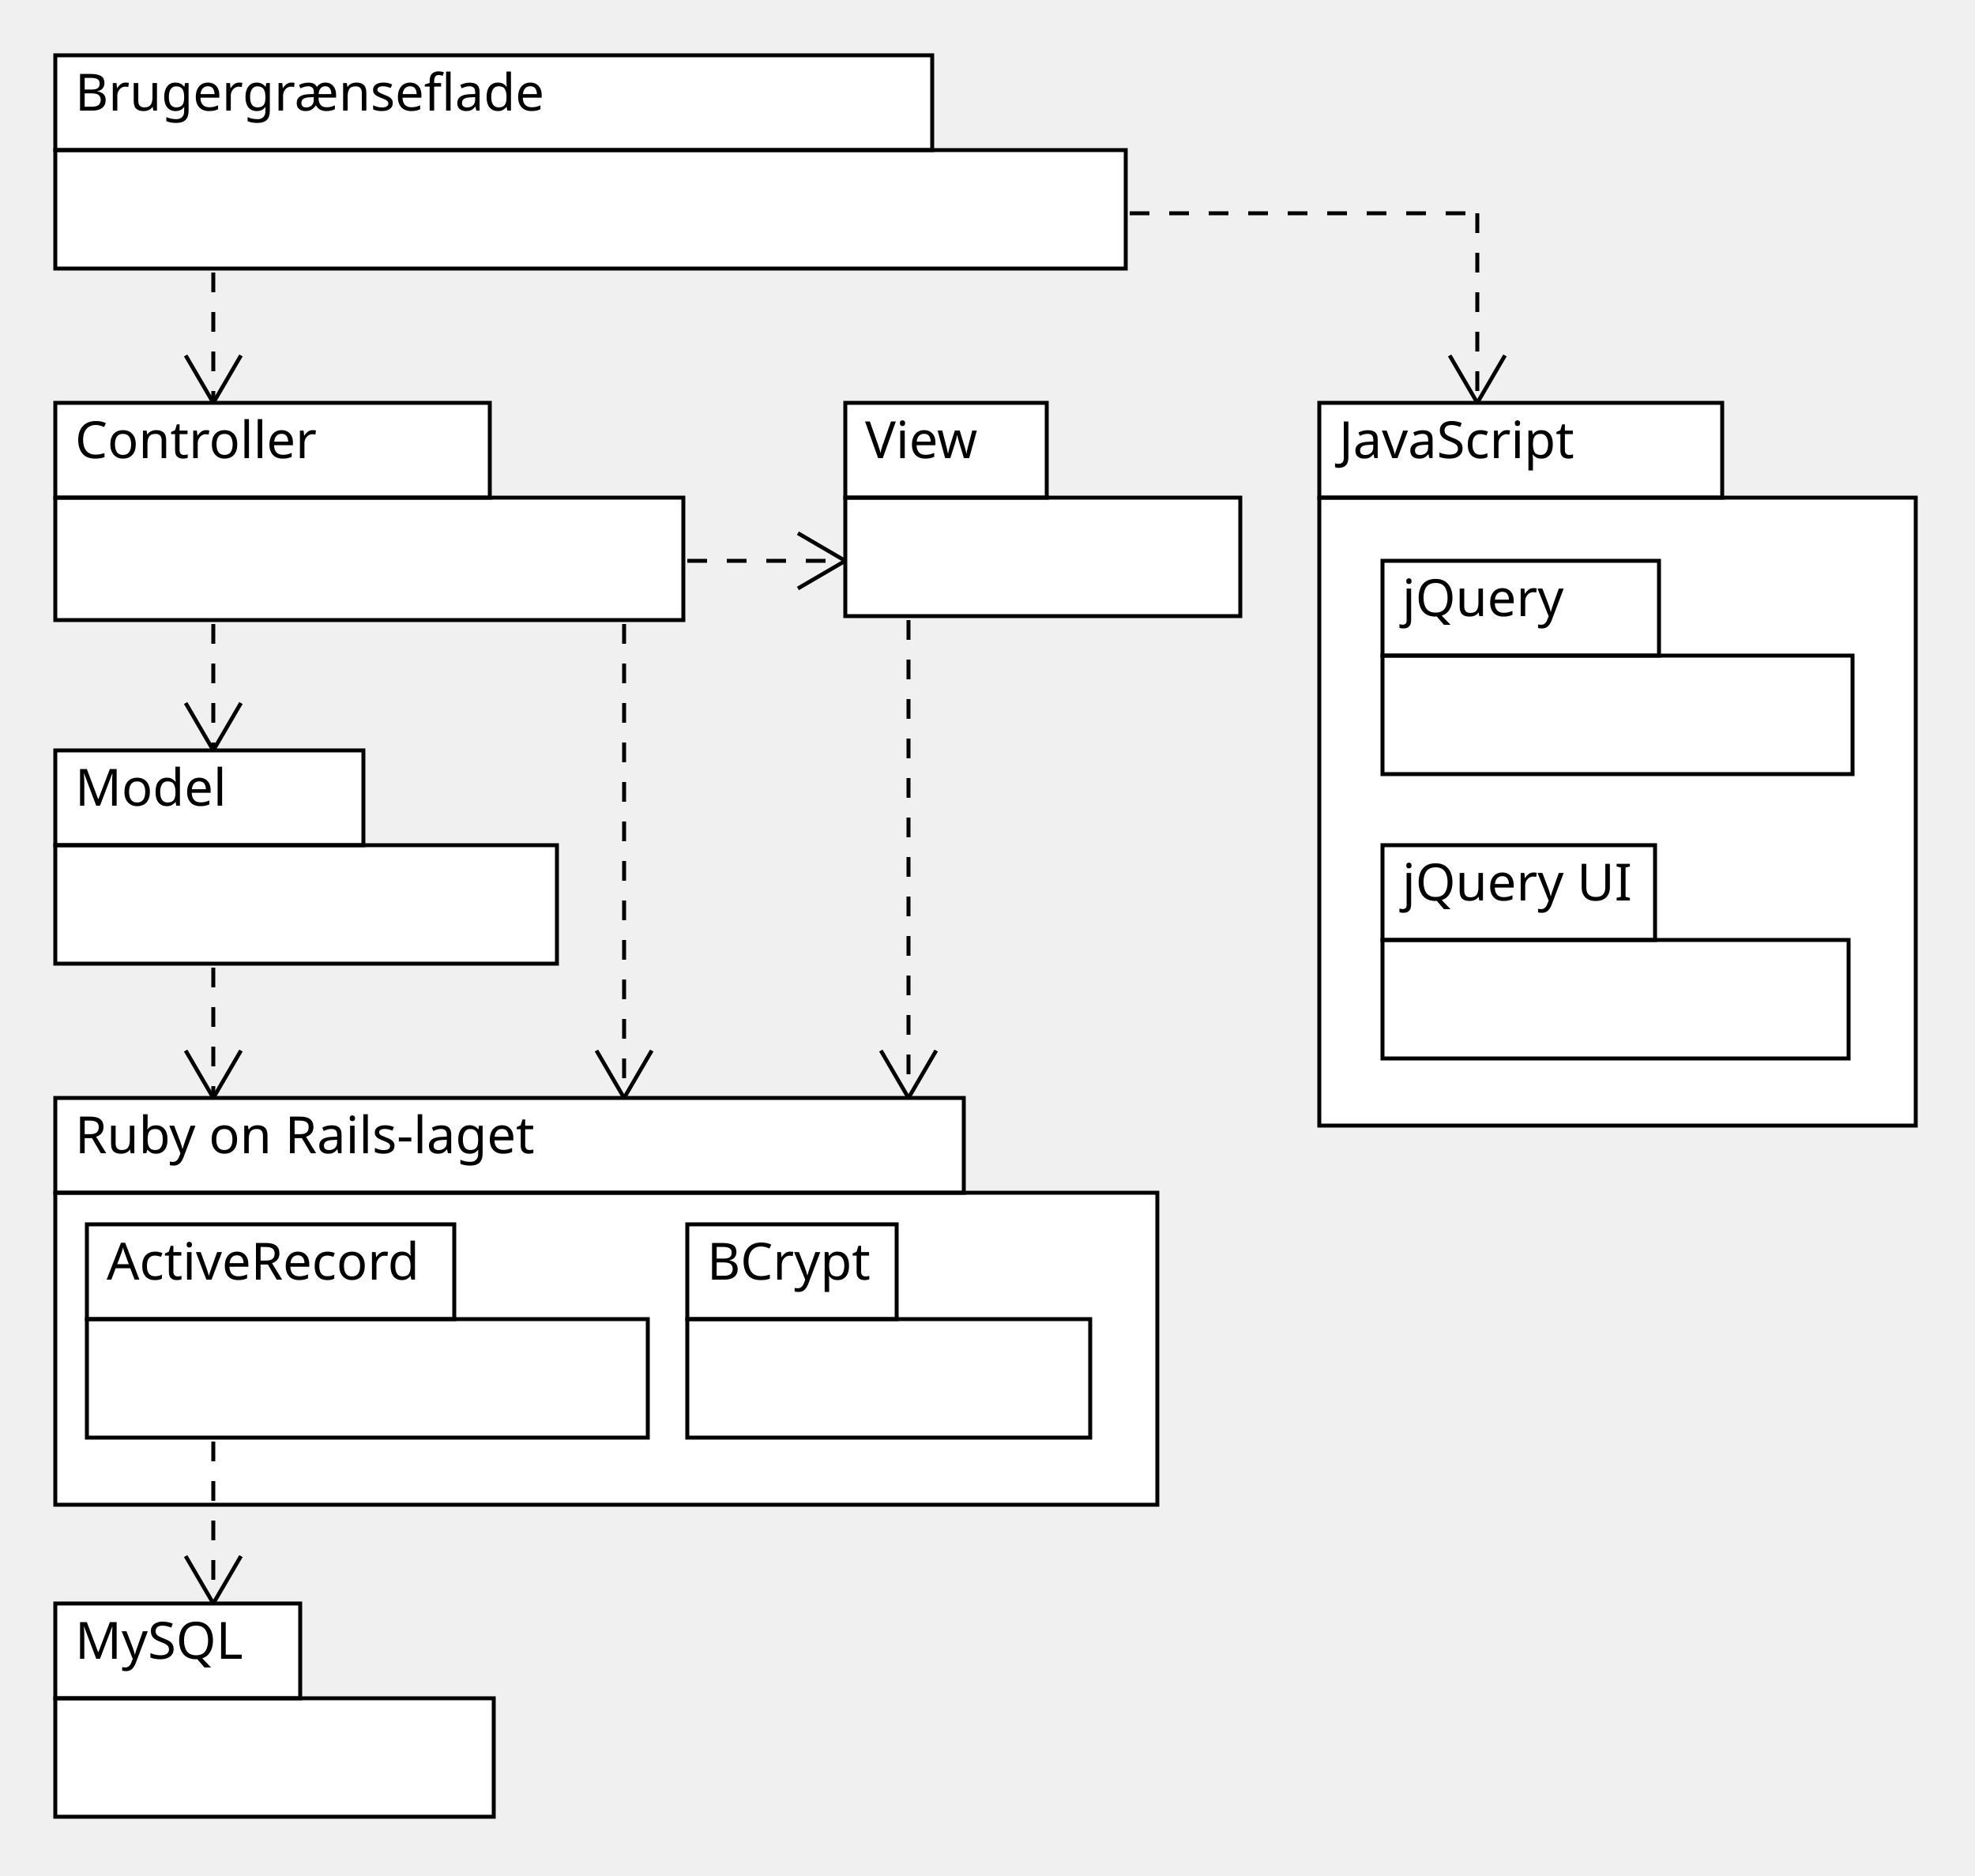
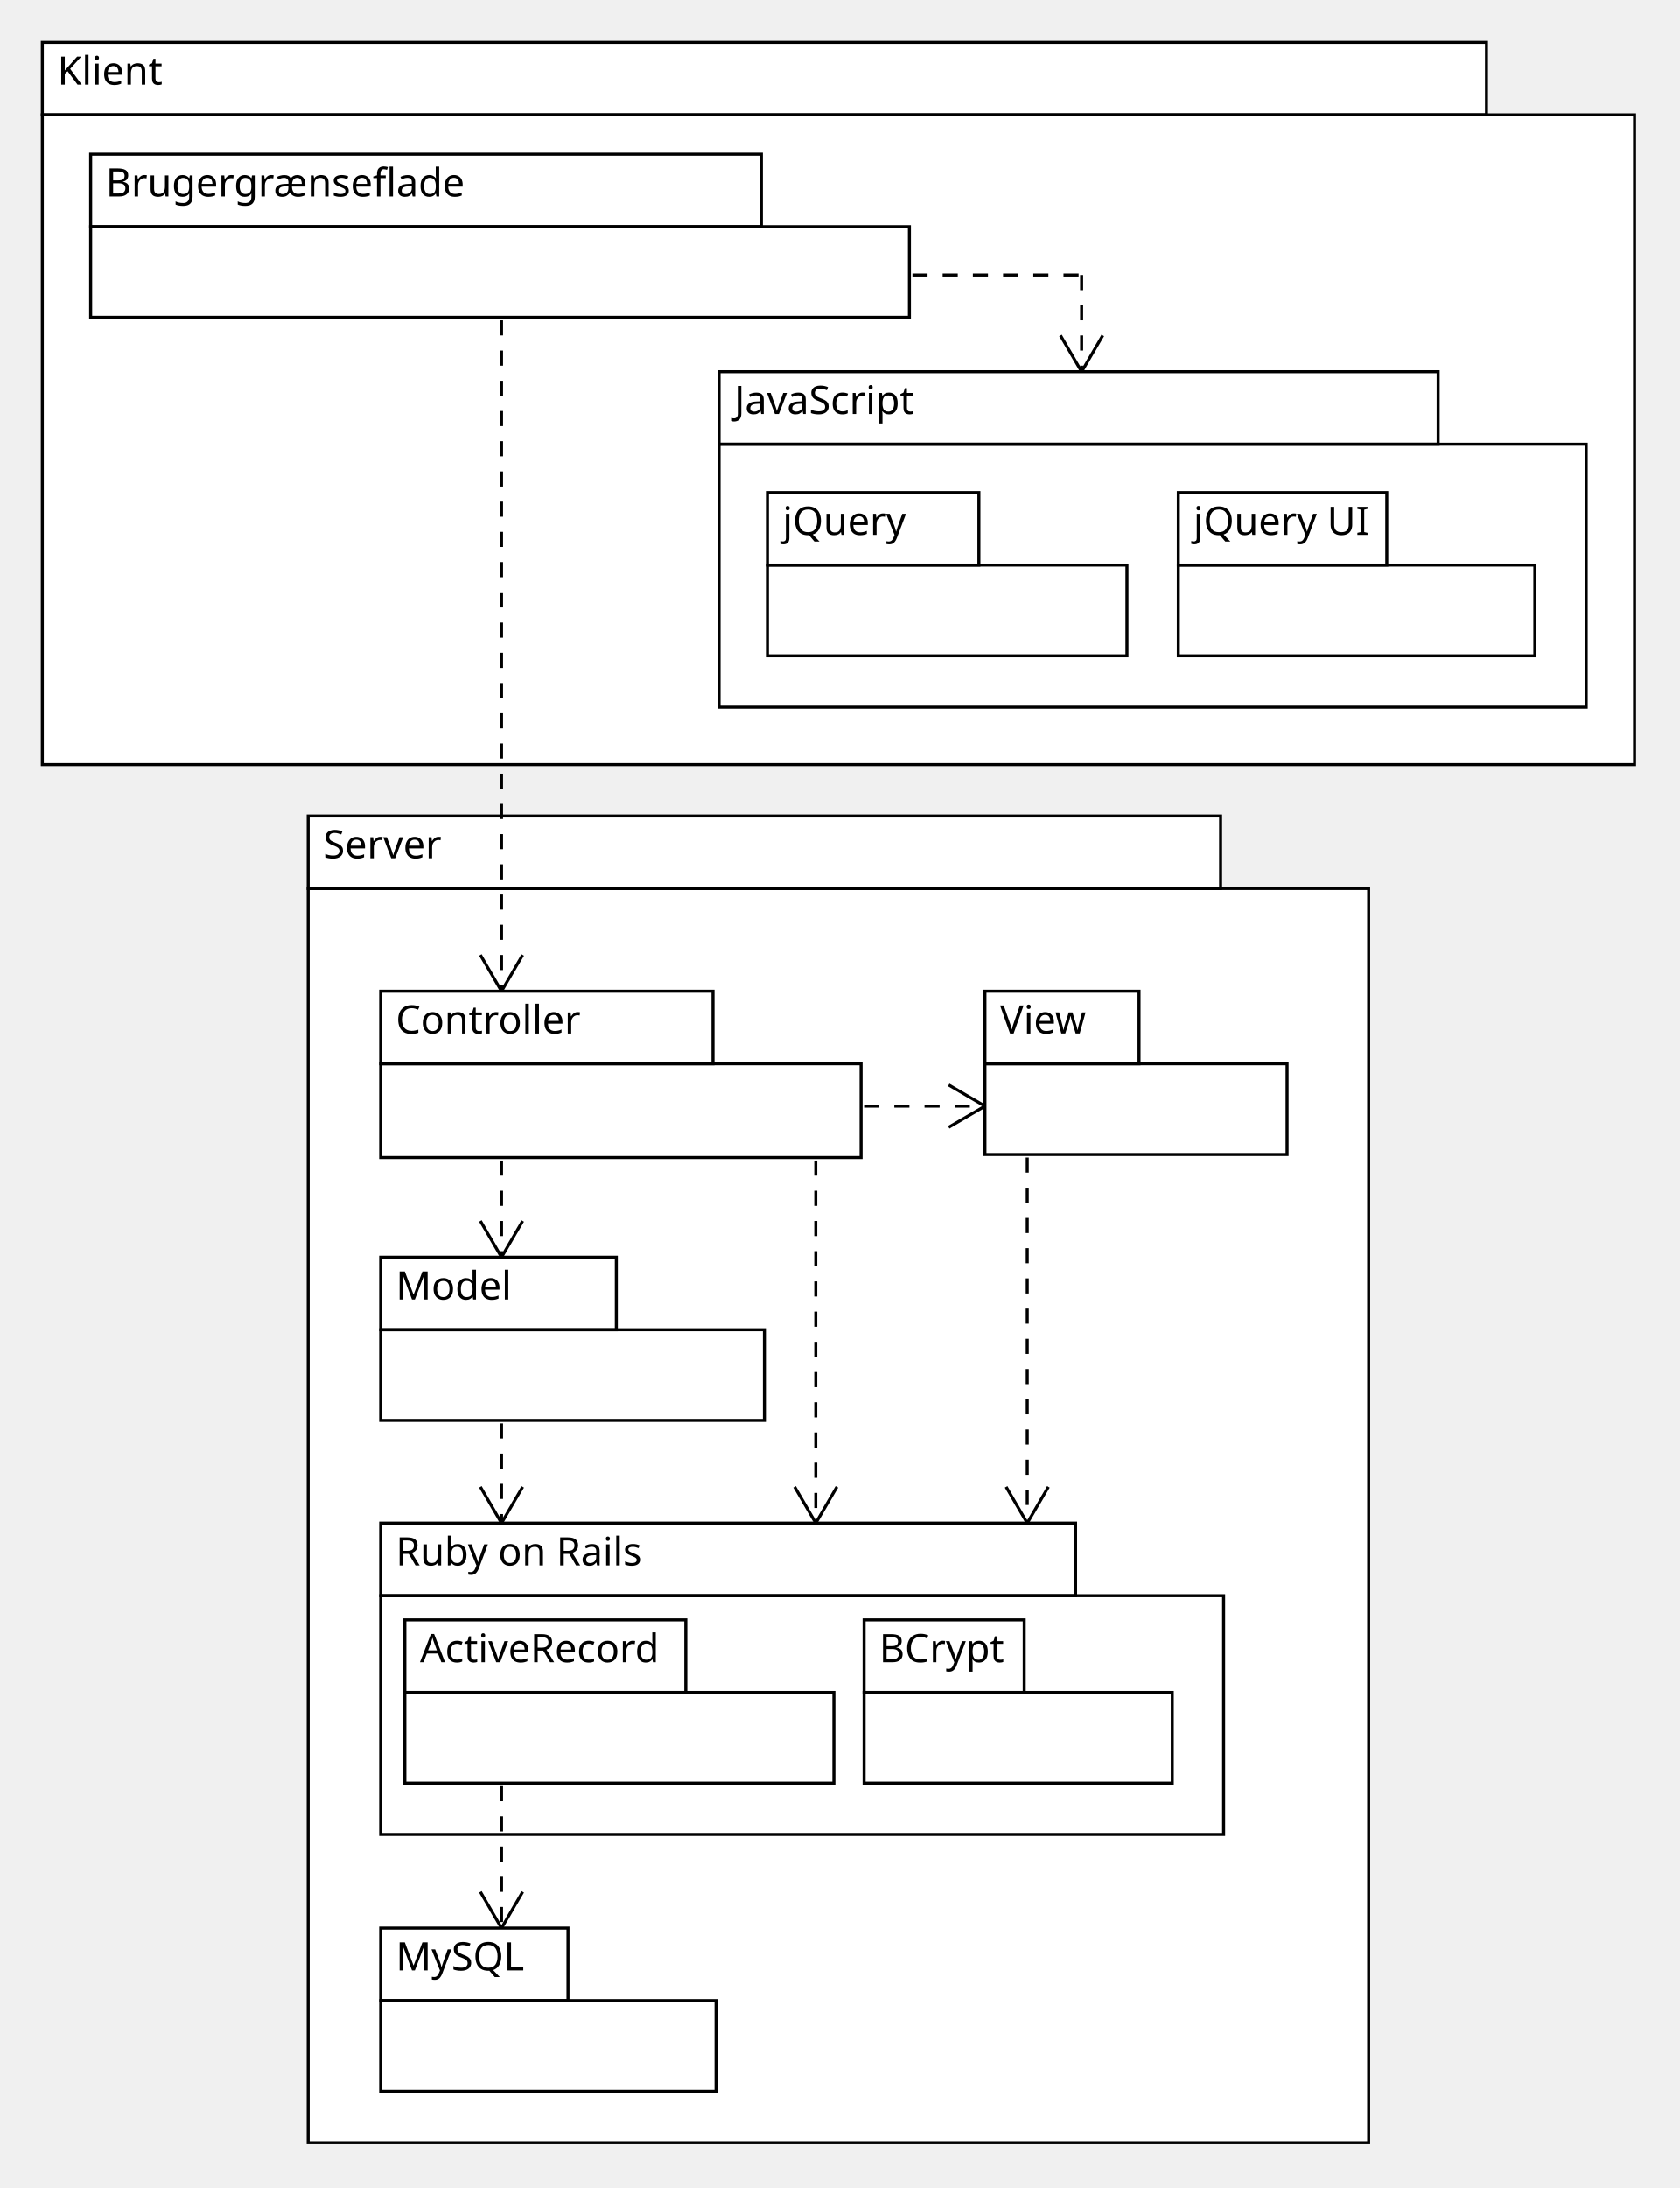
- <svg xmlns="http://www.w3.org/2000/svg" height="475" version="1.1" width="500">
-   <polygon fill="#ffffff" points="14,14 236,14 236,38 285,38 285,68 14,68 14,14" stroke="#ffffff" stroke-width="1" />
-   <rect fill="none" height="24" stroke="#000000" stroke-width="1" width="222" x="14" y="14" />
+ <svg xmlns="http://www.w3.org/2000/svg" height="724" version="1.1" width="556">
+   <polygon fill="#ffffff" points="102,270 404,270 404,294 453,294 453,709 102,709 102,270" stroke="#ffffff" stroke-width="1" />
+   <rect fill="none" height="24" stroke="#000000" stroke-width="1" width="302" x="102" y="270" />
+   <text font-family="Lucida Grande" font-size="13" x="107" y="284">
+ Server</text>
+   <rect fill="none" height="415" stroke="#000000" stroke-width="1" width="351" x="102" y="294" />
+   <polygon fill="#ffffff" points="14,14 492,14 492,38 541,38 541,253 14,253 14,14" stroke="#ffffff" stroke-width="1" />
+   <rect fill="none" height="24" stroke="#000000" stroke-width="1" width="478" x="14" y="14" />
  <text font-family="Lucida Grande" font-size="13" x="19" y="28">
+ Klient</text>
+   <rect fill="none" height="215" stroke="#000000" stroke-width="1" width="527" x="14" y="38" />
+   <polygon fill="#ffffff" points="30,51 252,51 252,75 301,75 301,105 30,105 30,51" stroke="#ffffff" stroke-width="1" />
+   <rect fill="none" height="24" stroke="#000000" stroke-width="1" width="222" x="30" y="51" />
+   <text font-family="Lucida Grande" font-size="13" x="35" y="65">
Brugergrænseflade</text>
-   <rect fill="none" height="30" stroke="#000000" stroke-width="1" width="271" x="14" y="38" />
-   <polygon fill="#ffffff" points="14,102 124,102 124,126 173,126 173,157 14,157 14,102" stroke="#ffffff" stroke-width="1" />
-   <rect fill="none" height="24" stroke="#000000" stroke-width="1" width="110" x="14" y="102" />
-   <text font-family="Lucida Grande" font-size="13" x="19" y="116">
+   <rect fill="none" height="30" stroke="#000000" stroke-width="1" width="271" x="30" y="75" />
+   <polygon fill="#ffffff" points="126,328 236,328 236,352 285,352 285,383 126,383 126,328" stroke="#ffffff" stroke-width="1" />
+   <rect fill="none" height="24" stroke="#000000" stroke-width="1" width="110" x="126" y="328" />
+   <text font-family="Lucida Grande" font-size="13" x="131" y="342">
Controller</text>
-   <rect fill="none" height="31" stroke="#000000" stroke-width="1" width="159" x="14" y="126" />
-   <polygon fill="#ffffff" points="14,190 92,190 92,214 141,214 141,244 14,244 14,190" stroke="#ffffff" stroke-width="1" />
-   <rect fill="none" height="24" stroke="#000000" stroke-width="1" width="78" x="14" y="190" />
-   <text font-family="Lucida Grande" font-size="13" x="19" y="204">
+   <rect fill="none" height="31" stroke="#000000" stroke-width="1" width="159" x="126" y="352" />
+   <polygon fill="#ffffff" points="126,416 204,416 204,440 253,440 253,470 126,470 126,416" stroke="#ffffff" stroke-width="1" />
+   <rect fill="none" height="24" stroke="#000000" stroke-width="1" width="78" x="126" y="416" />
+   <text font-family="Lucida Grande" font-size="13" x="131" y="430">
Model</text>
-   <rect fill="none" height="30" stroke="#000000" stroke-width="1" width="127" x="14" y="214" />
-   <polygon fill="#ffffff" points="14,278 244,278 244,302 293,302 293,381 14,381 14,278" stroke="#ffffff" stroke-width="1" />
-   <rect fill="none" height="24" stroke="#000000" stroke-width="1" width="230" x="14" y="278" />
-   <text font-family="Lucida Grande" font-size="13" x="19" y="292">
- Ruby on Rails-laget</text>
-   <rect fill="none" height="79" stroke="#000000" stroke-width="1" width="279" x="14" y="302" />
-   <polygon fill="#ffffff" points="334,102 436,102 436,126 485,126 485,285 334,285 334,102" stroke="#ffffff" stroke-width="1" />
-   <rect fill="none" height="24" stroke="#000000" stroke-width="1" width="102" x="334" y="102" />
-   <text font-family="Lucida Grande" font-size="13" x="339" y="116">
+   <rect fill="none" height="30" stroke="#000000" stroke-width="1" width="127" x="126" y="440" />
+   <polygon fill="#ffffff" points="126,504 356,504 356,528 405,528 405,607 126,607 126,504" stroke="#ffffff" stroke-width="1" />
+   <rect fill="none" height="24" stroke="#000000" stroke-width="1" width="230" x="126" y="504" />
+   <text font-family="Lucida Grande" font-size="13" x="131" y="518">
+ Ruby on Rails</text>
+   <rect fill="none" height="79" stroke="#000000" stroke-width="1" width="279" x="126" y="528" />
+   <polygon fill="#ffffff" points="238,123 476,123 476,147 525,147 525,234 238,234 238,123" stroke="#ffffff" stroke-width="1" />
+   <rect fill="none" height="24" stroke="#000000" stroke-width="1" width="238" x="238" y="123" />
+   <text font-family="Lucida Grande" font-size="13" x="243" y="137">
JavaScript</text>
-   <rect fill="none" height="159" stroke="#000000" stroke-width="1" width="151" x="334" y="126" />
-   <polygon fill="#ffffff" points="350,142 420,142 420,166 469,166 469,196 350,196 350,142" stroke="#ffffff" stroke-width="1" />
-   <rect fill="none" height="24" stroke="#000000" stroke-width="1" width="70" x="350" y="142" />
-   <text font-family="Lucida Grande" font-size="13" x="355" y="156">
+   <rect fill="none" height="87" stroke="#000000" stroke-width="1" width="287" x="238" y="147" />
+   <polygon fill="#ffffff" points="254,163 324,163 324,187 373,187 373,217 254,217 254,163" stroke="#ffffff" stroke-width="1" />
+   <rect fill="none" height="24" stroke="#000000" stroke-width="1" width="70" x="254" y="163" />
+   <text font-family="Lucida Grande" font-size="13" x="259" y="177">
jQuery</text>
-   <rect fill="none" height="30" stroke="#000000" stroke-width="1" width="119" x="350" y="166" />
-   <polygon fill="#ffffff" points="350,214 419,214 419,238 468,238 468,268 350,268 350,214" stroke="#ffffff" stroke-width="1" />
-   <rect fill="none" height="24" stroke="#000000" stroke-width="1" width="69" x="350" y="214" />
-   <text font-family="Lucida Grande" font-size="13" x="355" y="228">
+   <rect fill="none" height="30" stroke="#000000" stroke-width="1" width="119" x="254" y="187" />
+   <polygon fill="#ffffff" points="390,163 459,163 459,187 508,187 508,217 390,217 390,163" stroke="#ffffff" stroke-width="1" />
+   <rect fill="none" height="24" stroke="#000000" stroke-width="1" width="69" x="390" y="163" />
+   <text font-family="Lucida Grande" font-size="13" x="395" y="177">
jQuery UI</text>
-   <rect fill="none" height="30" stroke="#000000" stroke-width="1" width="118" x="350" y="238" />
-   <line fill="#000000" stroke="#000000" stroke-width="1" x1="54" x2="54" y1="158" y2="163" />
-   <line fill="#000000" stroke="#000000" stroke-width="1" x1="54" x2="54" y1="168" y2="173" />
-   <line fill="#000000" stroke="#000000" stroke-width="1" x1="54" x2="54" y1="178" y2="183" />
-   <line fill="#000000" stroke="#000000" stroke-width="1" x1="54" x2="54" y1="188" y2="190" />
-   <line fill="#000000" stroke="#000000" stroke-width="1" x1="47" x2="54" y1="178" y2="190" />
-   <line fill="#000000" stroke="#000000" stroke-width="1" x1="61" x2="54" y1="178" y2="190" />
-   <line fill="#000000" stroke="#000000" stroke-width="1" x1="54" x2="54" y1="245" y2="250" />
-   <line fill="#000000" stroke="#000000" stroke-width="1" x1="54" x2="54" y1="255" y2="260" />
-   <line fill="#000000" stroke="#000000" stroke-width="1" x1="54" x2="54" y1="265" y2="270" />
-   <line fill="#000000" stroke="#000000" stroke-width="1" x1="54" x2="54" y1="275" y2="278" />
-   <line fill="#000000" stroke="#000000" stroke-width="1" x1="47" x2="54" y1="266" y2="278" />
-   <line fill="#000000" stroke="#000000" stroke-width="1" x1="61" x2="54" y1="266" y2="278" />
-   <line fill="#000000" stroke="#000000" stroke-width="1" x1="286" x2="291" y1="54" y2="54" />
-   <line fill="#000000" stroke="#000000" stroke-width="1" x1="296" x2="301" y1="54" y2="54" />
-   <line fill="#000000" stroke="#000000" stroke-width="1" x1="306" x2="311" y1="54" y2="54" />
-   <line fill="#000000" stroke="#000000" stroke-width="1" x1="316" x2="321" y1="54" y2="54" />
-   <line fill="#000000" stroke="#000000" stroke-width="1" x1="326" x2="331" y1="54" y2="54" />
-   <line fill="#000000" stroke="#000000" stroke-width="1" x1="336" x2="341" y1="54" y2="54" />
-   <line fill="#000000" stroke="#000000" stroke-width="1" x1="346" x2="351" y1="54" y2="54" />
-   <line fill="#000000" stroke="#000000" stroke-width="1" x1="356" x2="361" y1="54" y2="54" />
-   <line fill="#000000" stroke="#000000" stroke-width="1" x1="366" x2="371" y1="54" y2="54" />
-   <line fill="#000000" stroke="#000000" stroke-width="1" x1="374" x2="374" y1="54" y2="59" />
-   <line fill="#000000" stroke="#000000" stroke-width="1" x1="374" x2="374" y1="64" y2="69" />
-   <line fill="#000000" stroke="#000000" stroke-width="1" x1="374" x2="374" y1="74" y2="79" />
-   <line fill="#000000" stroke="#000000" stroke-width="1" x1="374" x2="374" y1="84" y2="89" />
-   <line fill="#000000" stroke="#000000" stroke-width="1" x1="374" x2="374" y1="94" y2="99" />
-   <line fill="#000000" stroke="#000000" stroke-width="1" x1="367" x2="374" y1="90" y2="102" />
-   <line fill="#000000" stroke="#000000" stroke-width="1" x1="381" x2="374" y1="90" y2="102" />
-   <line fill="#000000" stroke="#000000" stroke-width="1" x1="158" x2="158" y1="158" y2="163" />
-   <line fill="#000000" stroke="#000000" stroke-width="1" x1="158" x2="158" y1="168" y2="173" />
-   <line fill="#000000" stroke="#000000" stroke-width="1" x1="158" x2="158" y1="178" y2="183" />
-   <line fill="#000000" stroke="#000000" stroke-width="1" x1="158" x2="158" y1="188" y2="193" />
-   <line fill="#000000" stroke="#000000" stroke-width="1" x1="158" x2="158" y1="198" y2="203" />
-   <line fill="#000000" stroke="#000000" stroke-width="1" x1="158" x2="158" y1="208" y2="213" />
-   <line fill="#000000" stroke="#000000" stroke-width="1" x1="158" x2="158" y1="218" y2="223" />
-   <line fill="#000000" stroke="#000000" stroke-width="1" x1="158" x2="158" y1="228" y2="233" />
-   <line fill="#000000" stroke="#000000" stroke-width="1" x1="158" x2="158" y1="238" y2="243" />
-   <line fill="#000000" stroke="#000000" stroke-width="1" x1="158" x2="158" y1="248" y2="253" />
-   <line fill="#000000" stroke="#000000" stroke-width="1" x1="158" x2="158" y1="258" y2="263" />
-   <line fill="#000000" stroke="#000000" stroke-width="1" x1="158" x2="158" y1="268" y2="273" />
-   <line fill="#000000" stroke="#000000" stroke-width="1" x1="151" x2="158" y1="266" y2="278" />
-   <line fill="#000000" stroke="#000000" stroke-width="1" x1="165" x2="158" y1="266" y2="278" />
-   <polygon fill="#ffffff" points="214,102 265,102 265,126 314,126 314,156 214,156 214,102" stroke="#ffffff" stroke-width="1" />
-   <rect fill="none" height="24" stroke="#000000" stroke-width="1" width="51" x="214" y="102" />
-   <text font-family="Lucida Grande" font-size="13" x="219" y="116">
+   <rect fill="none" height="30" stroke="#000000" stroke-width="1" width="118" x="390" y="187" />
+   <line fill="#000000" stroke="#000000" stroke-width="1" x1="166" x2="166" y1="384" y2="389" />
+   <line fill="#000000" stroke="#000000" stroke-width="1" x1="166" x2="166" y1="394" y2="399" />
+   <line fill="#000000" stroke="#000000" stroke-width="1" x1="166" x2="166" y1="404" y2="409" />
+   <line fill="#000000" stroke="#000000" stroke-width="1" x1="166" x2="166" y1="414" y2="416" />
+   <line fill="#000000" stroke="#000000" stroke-width="1" x1="159" x2="166" y1="404" y2="416" />
+   <line fill="#000000" stroke="#000000" stroke-width="1" x1="173" x2="166" y1="404" y2="416" />
+   <line fill="#000000" stroke="#000000" stroke-width="1" x1="166" x2="166" y1="471" y2="476" />
+   <line fill="#000000" stroke="#000000" stroke-width="1" x1="166" x2="166" y1="481" y2="486" />
+   <line fill="#000000" stroke="#000000" stroke-width="1" x1="166" x2="166" y1="491" y2="496" />
+   <line fill="#000000" stroke="#000000" stroke-width="1" x1="166" x2="166" y1="501" y2="504" />
+   <line fill="#000000" stroke="#000000" stroke-width="1" x1="159" x2="166" y1="492" y2="504" />
+   <line fill="#000000" stroke="#000000" stroke-width="1" x1="173" x2="166" y1="492" y2="504" />
+   <line fill="#000000" stroke="#000000" stroke-width="1" x1="302" x2="307" y1="91" y2="91" />
+   <line fill="#000000" stroke="#000000" stroke-width="1" x1="312" x2="317" y1="91" y2="91" />
+   <line fill="#000000" stroke="#000000" stroke-width="1" x1="322" x2="327" y1="91" y2="91" />
+   <line fill="#000000" stroke="#000000" stroke-width="1" x1="332" x2="337" y1="91" y2="91" />
+   <line fill="#000000" stroke="#000000" stroke-width="1" x1="342" x2="347" y1="91" y2="91" />
+   <line fill="#000000" stroke="#000000" stroke-width="1" x1="352" x2="357" y1="91" y2="91" />
+   <line fill="#000000" stroke="#000000" stroke-width="1" x1="358" x2="358" y1="91" y2="96" />
+   <line fill="#000000" stroke="#000000" stroke-width="1" x1="358" x2="358" y1="101" y2="106" />
+   <line fill="#000000" stroke="#000000" stroke-width="1" x1="358" x2="358" y1="111" y2="116" />
+   <line fill="#000000" stroke="#000000" stroke-width="1" x1="358" x2="358" y1="121" y2="123" />
+   <line fill="#000000" stroke="#000000" stroke-width="1" x1="351" x2="358" y1="111" y2="123" />
+   <line fill="#000000" stroke="#000000" stroke-width="1" x1="365" x2="358" y1="111" y2="123" />
+   <line fill="#000000" stroke="#000000" stroke-width="1" x1="270" x2="270" y1="384" y2="389" />
+   <line fill="#000000" stroke="#000000" stroke-width="1" x1="270" x2="270" y1="394" y2="399" />
+   <line fill="#000000" stroke="#000000" stroke-width="1" x1="270" x2="270" y1="404" y2="409" />
+   <line fill="#000000" stroke="#000000" stroke-width="1" x1="270" x2="270" y1="414" y2="419" />
+   <line fill="#000000" stroke="#000000" stroke-width="1" x1="270" x2="270" y1="424" y2="429" />
+   <line fill="#000000" stroke="#000000" stroke-width="1" x1="270" x2="270" y1="434" y2="439" />
+   <line fill="#000000" stroke="#000000" stroke-width="1" x1="270" x2="270" y1="444" y2="449" />
+   <line fill="#000000" stroke="#000000" stroke-width="1" x1="270" x2="270" y1="454" y2="459" />
+   <line fill="#000000" stroke="#000000" stroke-width="1" x1="270" x2="270" y1="464" y2="469" />
+   <line fill="#000000" stroke="#000000" stroke-width="1" x1="270" x2="270" y1="474" y2="479" />
+   <line fill="#000000" stroke="#000000" stroke-width="1" x1="270" x2="270" y1="484" y2="489" />
+   <line fill="#000000" stroke="#000000" stroke-width="1" x1="270" x2="270" y1="494" y2="499" />
+   <line fill="#000000" stroke="#000000" stroke-width="1" x1="263" x2="270" y1="492" y2="504" />
+   <line fill="#000000" stroke="#000000" stroke-width="1" x1="277" x2="270" y1="492" y2="504" />
+   <polygon fill="#ffffff" points="326,328 377,328 377,352 426,352 426,382 326,382 326,328" stroke="#ffffff" stroke-width="1" />
+   <rect fill="none" height="24" stroke="#000000" stroke-width="1" width="51" x="326" y="328" />
+   <text font-family="Lucida Grande" font-size="13" x="331" y="342">
View</text>
-   <rect fill="none" height="30" stroke="#000000" stroke-width="1" width="100" x="214" y="126" />
-   <line fill="#000000" stroke="#000000" stroke-width="1" x1="174" x2="179" y1="142" y2="142" />
-   <line fill="#000000" stroke="#000000" stroke-width="1" x1="184" x2="189" y1="142" y2="142" />
-   <line fill="#000000" stroke="#000000" stroke-width="1" x1="194" x2="199" y1="142" y2="142" />
-   <line fill="#000000" stroke="#000000" stroke-width="1" x1="204" x2="209" y1="142" y2="142" />
-   <line fill="#000000" stroke="#000000" stroke-width="1" x1="202" x2="214" y1="149" y2="142" />
-   <line fill="#000000" stroke="#000000" stroke-width="1" x1="202" x2="214" y1="135" y2="142" />
-   <line fill="#000000" stroke="#000000" stroke-width="1" x1="54" x2="54" y1="69" y2="74" />
-   <line fill="#000000" stroke="#000000" stroke-width="1" x1="54" x2="54" y1="79" y2="84" />
-   <line fill="#000000" stroke="#000000" stroke-width="1" x1="54" x2="54" y1="89" y2="94" />
-   <line fill="#000000" stroke="#000000" stroke-width="1" x1="54" x2="54" y1="99" y2="102" />
-   <line fill="#000000" stroke="#000000" stroke-width="1" x1="47" x2="54" y1="90" y2="102" />
-   <line fill="#000000" stroke="#000000" stroke-width="1" x1="61" x2="54" y1="90" y2="102" />
-   <line fill="#000000" stroke="#000000" stroke-width="1" x1="230" x2="230" y1="157" y2="162" />
-   <line fill="#000000" stroke="#000000" stroke-width="1" x1="230" x2="230" y1="167" y2="172" />
-   <line fill="#000000" stroke="#000000" stroke-width="1" x1="230" x2="230" y1="177" y2="182" />
-   <line fill="#000000" stroke="#000000" stroke-width="1" x1="230" x2="230" y1="187" y2="192" />
-   <line fill="#000000" stroke="#000000" stroke-width="1" x1="230" x2="230" y1="197" y2="202" />
-   <line fill="#000000" stroke="#000000" stroke-width="1" x1="230" x2="230" y1="207" y2="212" />
-   <line fill="#000000" stroke="#000000" stroke-width="1" x1="230" x2="230" y1="217" y2="222" />
-   <line fill="#000000" stroke="#000000" stroke-width="1" x1="230" x2="230" y1="227" y2="232" />
-   <line fill="#000000" stroke="#000000" stroke-width="1" x1="230" x2="230" y1="237" y2="242" />
-   <line fill="#000000" stroke="#000000" stroke-width="1" x1="230" x2="230" y1="247" y2="252" />
-   <line fill="#000000" stroke="#000000" stroke-width="1" x1="230" x2="230" y1="257" y2="262" />
-   <line fill="#000000" stroke="#000000" stroke-width="1" x1="230" x2="230" y1="267" y2="272" />
-   <line fill="#000000" stroke="#000000" stroke-width="1" x1="230" x2="230" y1="277" y2="278" />
-   <line fill="#000000" stroke="#000000" stroke-width="1" x1="223" x2="230" y1="266" y2="278" />
-   <line fill="#000000" stroke="#000000" stroke-width="1" x1="237" x2="230" y1="266" y2="278" />
-   <polygon fill="#ffffff" points="14,406 76,406 76,430 125,430 125,460 14,460 14,406" stroke="#ffffff" stroke-width="1" />
-   <rect fill="none" height="24" stroke="#000000" stroke-width="1" width="62" x="14" y="406" />
-   <text font-family="Lucida Grande" font-size="13" x="19" y="420">
+   <rect fill="none" height="30" stroke="#000000" stroke-width="1" width="100" x="326" y="352" />
+   <line fill="#000000" stroke="#000000" stroke-width="1" x1="286" x2="291" y1="366" y2="366" />
+   <line fill="#000000" stroke="#000000" stroke-width="1" x1="296" x2="301" y1="366" y2="366" />
+   <line fill="#000000" stroke="#000000" stroke-width="1" x1="306" x2="311" y1="366" y2="366" />
+   <line fill="#000000" stroke="#000000" stroke-width="1" x1="316" x2="321" y1="366" y2="366" />
+   <line fill="#000000" stroke="#000000" stroke-width="1" x1="314" x2="326" y1="373" y2="366" />
+   <line fill="#000000" stroke="#000000" stroke-width="1" x1="314" x2="326" y1="359" y2="366" />
+   <line fill="#000000" stroke="#000000" stroke-width="1" x1="166" x2="166" y1="106" y2="111" />
+   <line fill="#000000" stroke="#000000" stroke-width="1" x1="166" x2="166" y1="116" y2="121" />
+   <line fill="#000000" stroke="#000000" stroke-width="1" x1="166" x2="166" y1="126" y2="131" />
+   <line fill="#000000" stroke="#000000" stroke-width="1" x1="166" x2="166" y1="136" y2="141" />
+   <line fill="#000000" stroke="#000000" stroke-width="1" x1="166" x2="166" y1="146" y2="151" />
+   <line fill="#000000" stroke="#000000" stroke-width="1" x1="166" x2="166" y1="156" y2="161" />
+   <line fill="#000000" stroke="#000000" stroke-width="1" x1="166" x2="166" y1="166" y2="171" />
+   <line fill="#000000" stroke="#000000" stroke-width="1" x1="166" x2="166" y1="176" y2="181" />
+   <line fill="#000000" stroke="#000000" stroke-width="1" x1="166" x2="166" y1="186" y2="191" />
+   <line fill="#000000" stroke="#000000" stroke-width="1" x1="166" x2="166" y1="196" y2="201" />
+   <line fill="#000000" stroke="#000000" stroke-width="1" x1="166" x2="166" y1="206" y2="211" />
+   <line fill="#000000" stroke="#000000" stroke-width="1" x1="166" x2="166" y1="216" y2="221" />
+   <line fill="#000000" stroke="#000000" stroke-width="1" x1="166" x2="166" y1="226" y2="231" />
+   <line fill="#000000" stroke="#000000" stroke-width="1" x1="166" x2="166" y1="236" y2="241" />
+   <line fill="#000000" stroke="#000000" stroke-width="1" x1="166" x2="166" y1="246" y2="251" />
+   <line fill="#000000" stroke="#000000" stroke-width="1" x1="166" x2="166" y1="256" y2="261" />
+   <line fill="#000000" stroke="#000000" stroke-width="1" x1="166" x2="166" y1="266" y2="271" />
+   <line fill="#000000" stroke="#000000" stroke-width="1" x1="166" x2="166" y1="276" y2="281" />
+   <line fill="#000000" stroke="#000000" stroke-width="1" x1="166" x2="166" y1="286" y2="291" />
+   <line fill="#000000" stroke="#000000" stroke-width="1" x1="166" x2="166" y1="296" y2="301" />
+   <line fill="#000000" stroke="#000000" stroke-width="1" x1="166" x2="166" y1="306" y2="311" />
+   <line fill="#000000" stroke="#000000" stroke-width="1" x1="166" x2="166" y1="316" y2="321" />
+   <line fill="#000000" stroke="#000000" stroke-width="1" x1="166" x2="166" y1="326" y2="328" />
+   <line fill="#000000" stroke="#000000" stroke-width="1" x1="159" x2="166" y1="316" y2="328" />
+   <line fill="#000000" stroke="#000000" stroke-width="1" x1="173" x2="166" y1="316" y2="328" />
+   <line fill="#000000" stroke="#000000" stroke-width="1" x1="340" x2="340" y1="383" y2="388" />
+   <line fill="#000000" stroke="#000000" stroke-width="1" x1="340" x2="340" y1="393" y2="398" />
+   <line fill="#000000" stroke="#000000" stroke-width="1" x1="340" x2="340" y1="403" y2="408" />
+   <line fill="#000000" stroke="#000000" stroke-width="1" x1="340" x2="340" y1="413" y2="418" />
+   <line fill="#000000" stroke="#000000" stroke-width="1" x1="340" x2="340" y1="423" y2="428" />
+   <line fill="#000000" stroke="#000000" stroke-width="1" x1="340" x2="340" y1="433" y2="438" />
+   <line fill="#000000" stroke="#000000" stroke-width="1" x1="340" x2="340" y1="443" y2="448" />
+   <line fill="#000000" stroke="#000000" stroke-width="1" x1="340" x2="340" y1="453" y2="458" />
+   <line fill="#000000" stroke="#000000" stroke-width="1" x1="340" x2="340" y1="463" y2="468" />
+   <line fill="#000000" stroke="#000000" stroke-width="1" x1="340" x2="340" y1="473" y2="478" />
+   <line fill="#000000" stroke="#000000" stroke-width="1" x1="340" x2="340" y1="483" y2="488" />
+   <line fill="#000000" stroke="#000000" stroke-width="1" x1="340" x2="340" y1="493" y2="498" />
+   <line fill="#000000" stroke="#000000" stroke-width="1" x1="340" x2="340" y1="503" y2="504" />
+   <line fill="#000000" stroke="#000000" stroke-width="1" x1="333" x2="340" y1="492" y2="504" />
+   <line fill="#000000" stroke="#000000" stroke-width="1" x1="347" x2="340" y1="492" y2="504" />
+   <polygon fill="#ffffff" points="126,638 188,638 188,662 237,662 237,692 126,692 126,638" stroke="#ffffff" stroke-width="1" />
+   <rect fill="none" height="24" stroke="#000000" stroke-width="1" width="62" x="126" y="638" />
+   <text font-family="Lucida Grande" font-size="13" x="131" y="652">
MySQL</text>
-   <rect fill="none" height="30" stroke="#000000" stroke-width="1" width="111" x="14" y="430" />
-   <polygon fill="#ffffff" points="22,310 115,310 115,334 164,334 164,364 22,364 22,310" stroke="#ffffff" stroke-width="1" />
-   <rect fill="none" height="24" stroke="#000000" stroke-width="1" width="93" x="22" y="310" />
-   <text font-family="Lucida Grande" font-size="13" x="27" y="324">
+   <rect fill="none" height="30" stroke="#000000" stroke-width="1" width="111" x="126" y="662" />
+   <polygon fill="#ffffff" points="134,536 227,536 227,560 276,560 276,590 134,590 134,536" stroke="#ffffff" stroke-width="1" />
+   <rect fill="none" height="24" stroke="#000000" stroke-width="1" width="93" x="134" y="536" />
+   <text font-family="Lucida Grande" font-size="13" x="139" y="550">
ActiveRecord</text>
-   <rect fill="none" height="30" stroke="#000000" stroke-width="1" width="142" x="22" y="334" />
-   <polygon fill="#ffffff" points="174,310 227,310 227,334 276,334 276,364 174,364 174,310" stroke="#ffffff" stroke-width="1" />
-   <rect fill="none" height="24" stroke="#000000" stroke-width="1" width="53" x="174" y="310" />
-   <text font-family="Lucida Grande" font-size="13" x="179" y="324">
+   <rect fill="none" height="30" stroke="#000000" stroke-width="1" width="142" x="134" y="560" />
+   <polygon fill="#ffffff" points="286,536 339,536 339,560 388,560 388,590 286,590 286,536" stroke="#ffffff" stroke-width="1" />
+   <rect fill="none" height="24" stroke="#000000" stroke-width="1" width="53" x="286" y="536" />
+   <text font-family="Lucida Grande" font-size="13" x="291" y="550">
BCrypt</text>
-   <rect fill="none" height="30" stroke="#000000" stroke-width="1" width="102" x="174" y="334" />
-   <line fill="#000000" stroke="#000000" stroke-width="1" x1="54" x2="54" y1="365" y2="370" />
-   <line fill="#000000" stroke="#000000" stroke-width="1" x1="54" x2="54" y1="375" y2="380" />
-   <line fill="#000000" stroke="#000000" stroke-width="1" x1="54" x2="54" y1="385" y2="390" />
-   <line fill="#000000" stroke="#000000" stroke-width="1" x1="54" x2="54" y1="395" y2="400" />
-   <line fill="#000000" stroke="#000000" stroke-width="1" x1="54" x2="54" y1="405" y2="406" />
-   <line fill="#000000" stroke="#000000" stroke-width="1" x1="47" x2="54" y1="394" y2="406" />
-   <line fill="#000000" stroke="#000000" stroke-width="1" x1="61" x2="54" y1="394" y2="406" />
+   <rect fill="none" height="30" stroke="#000000" stroke-width="1" width="102" x="286" y="560" />
+   <line fill="#000000" stroke="#000000" stroke-width="1" x1="166" x2="166" y1="591" y2="596" />
+   <line fill="#000000" stroke="#000000" stroke-width="1" x1="166" x2="166" y1="601" y2="606" />
+   <line fill="#000000" stroke="#000000" stroke-width="1" x1="166" x2="166" y1="611" y2="616" />
+   <line fill="#000000" stroke="#000000" stroke-width="1" x1="166" x2="166" y1="621" y2="626" />
+   <line fill="#000000" stroke="#000000" stroke-width="1" x1="166" x2="166" y1="631" y2="636" />
+   <line fill="#000000" stroke="#000000" stroke-width="1" x1="159" x2="166" y1="626" y2="638" />
+   <line fill="#000000" stroke="#000000" stroke-width="1" x1="173" x2="166" y1="626" y2="638" />
</svg>
